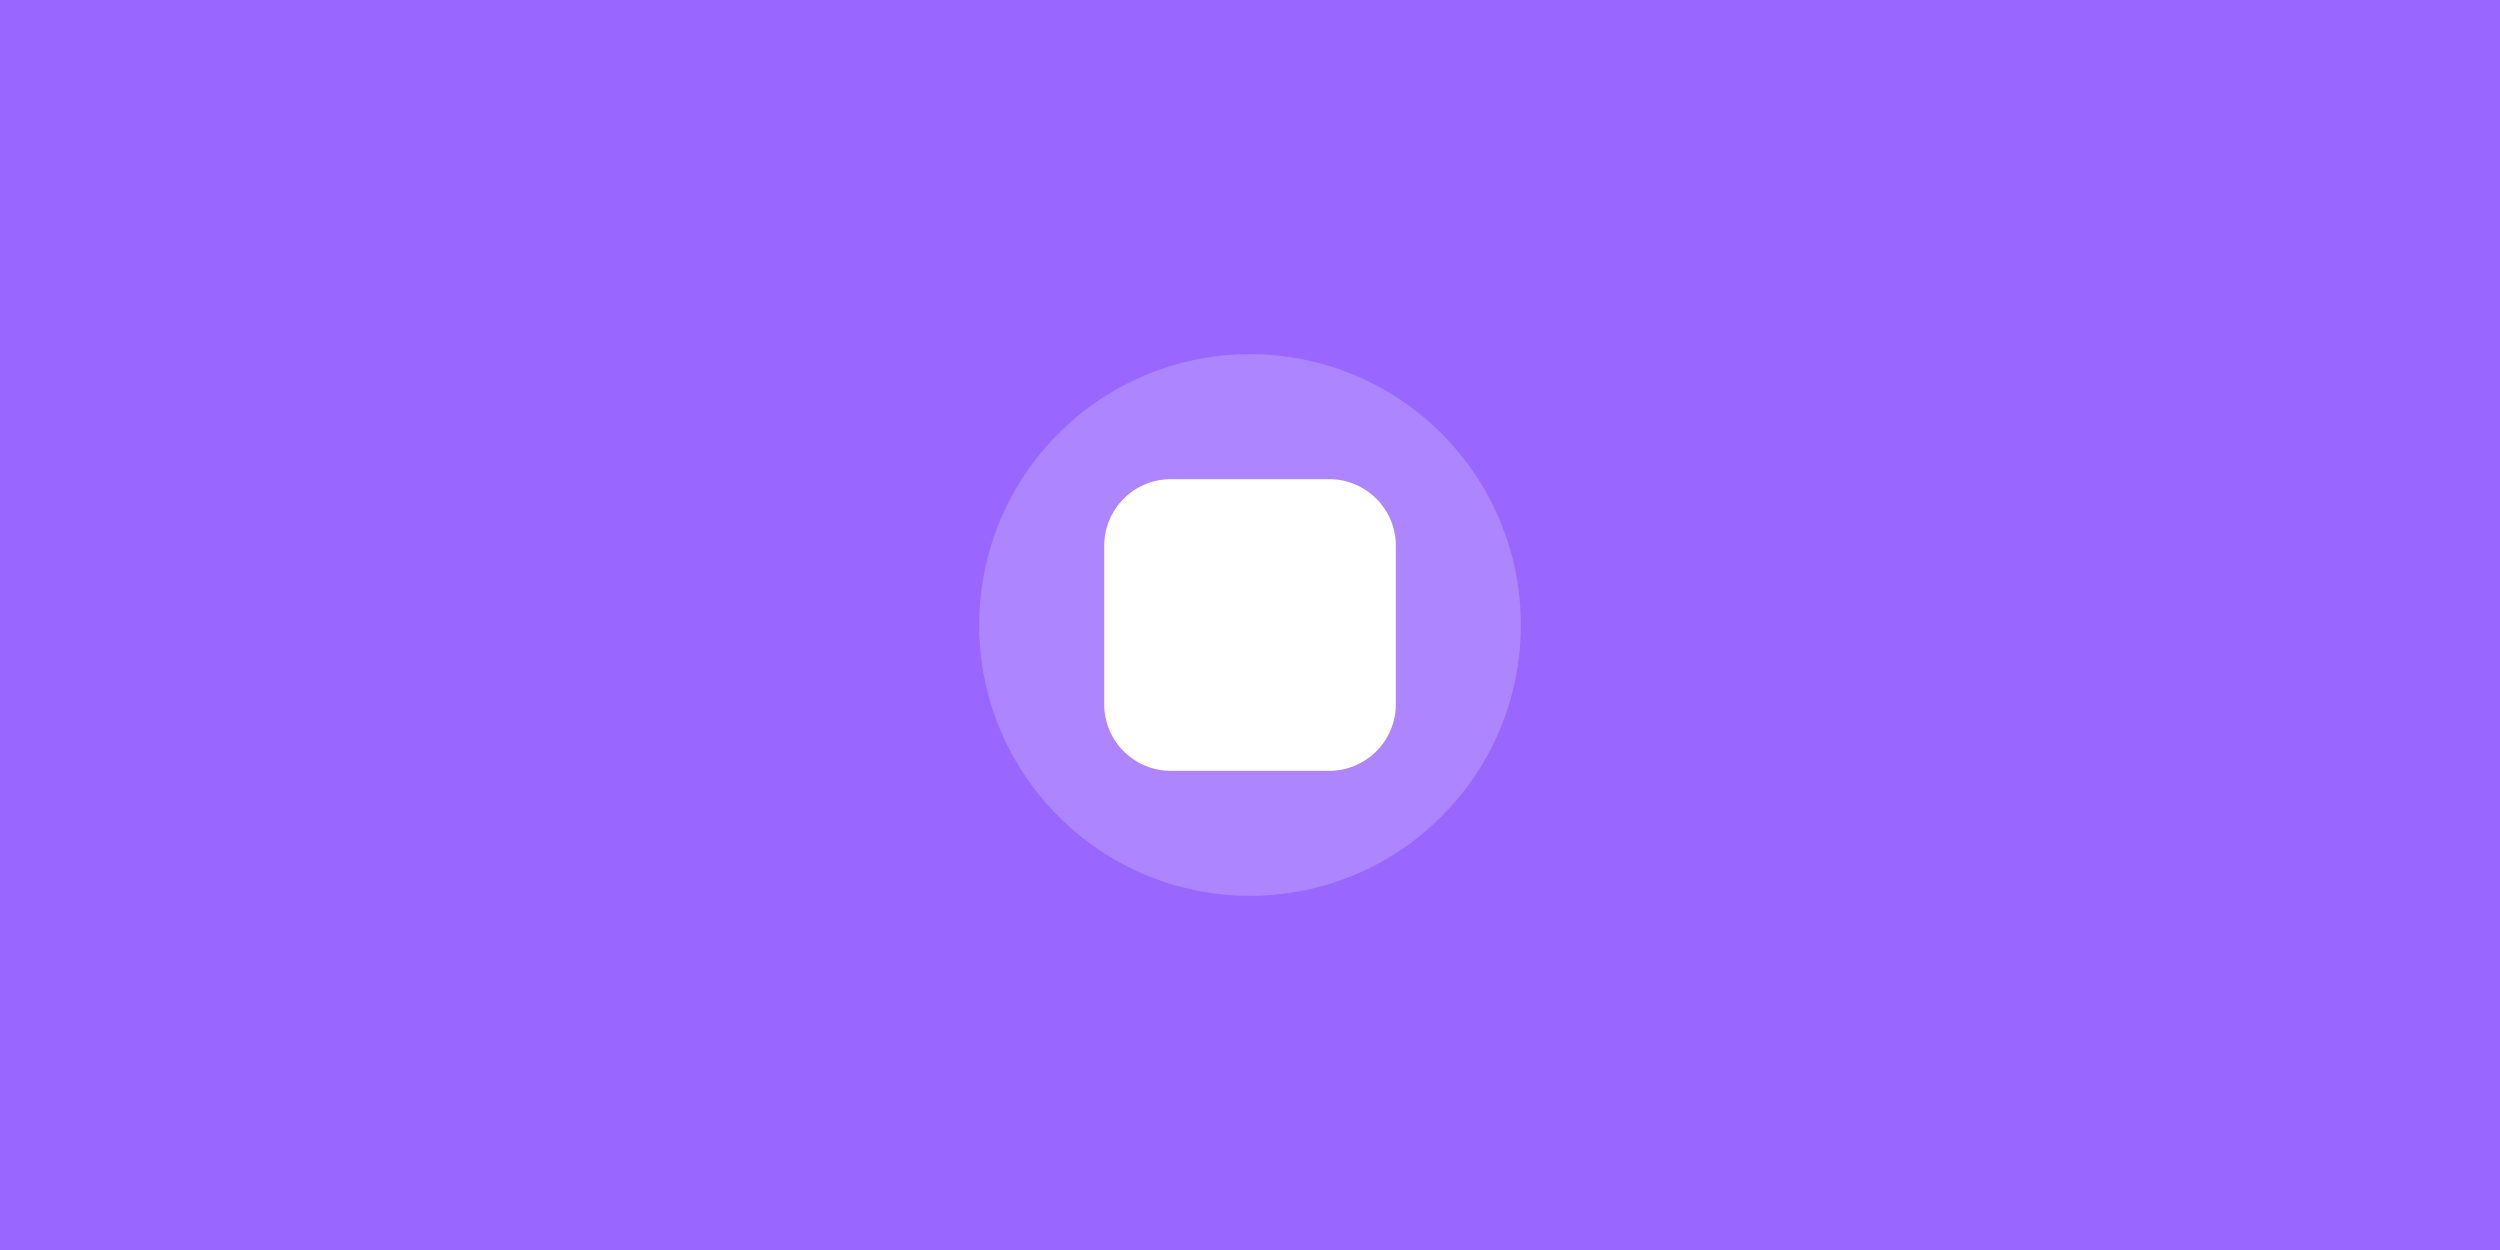
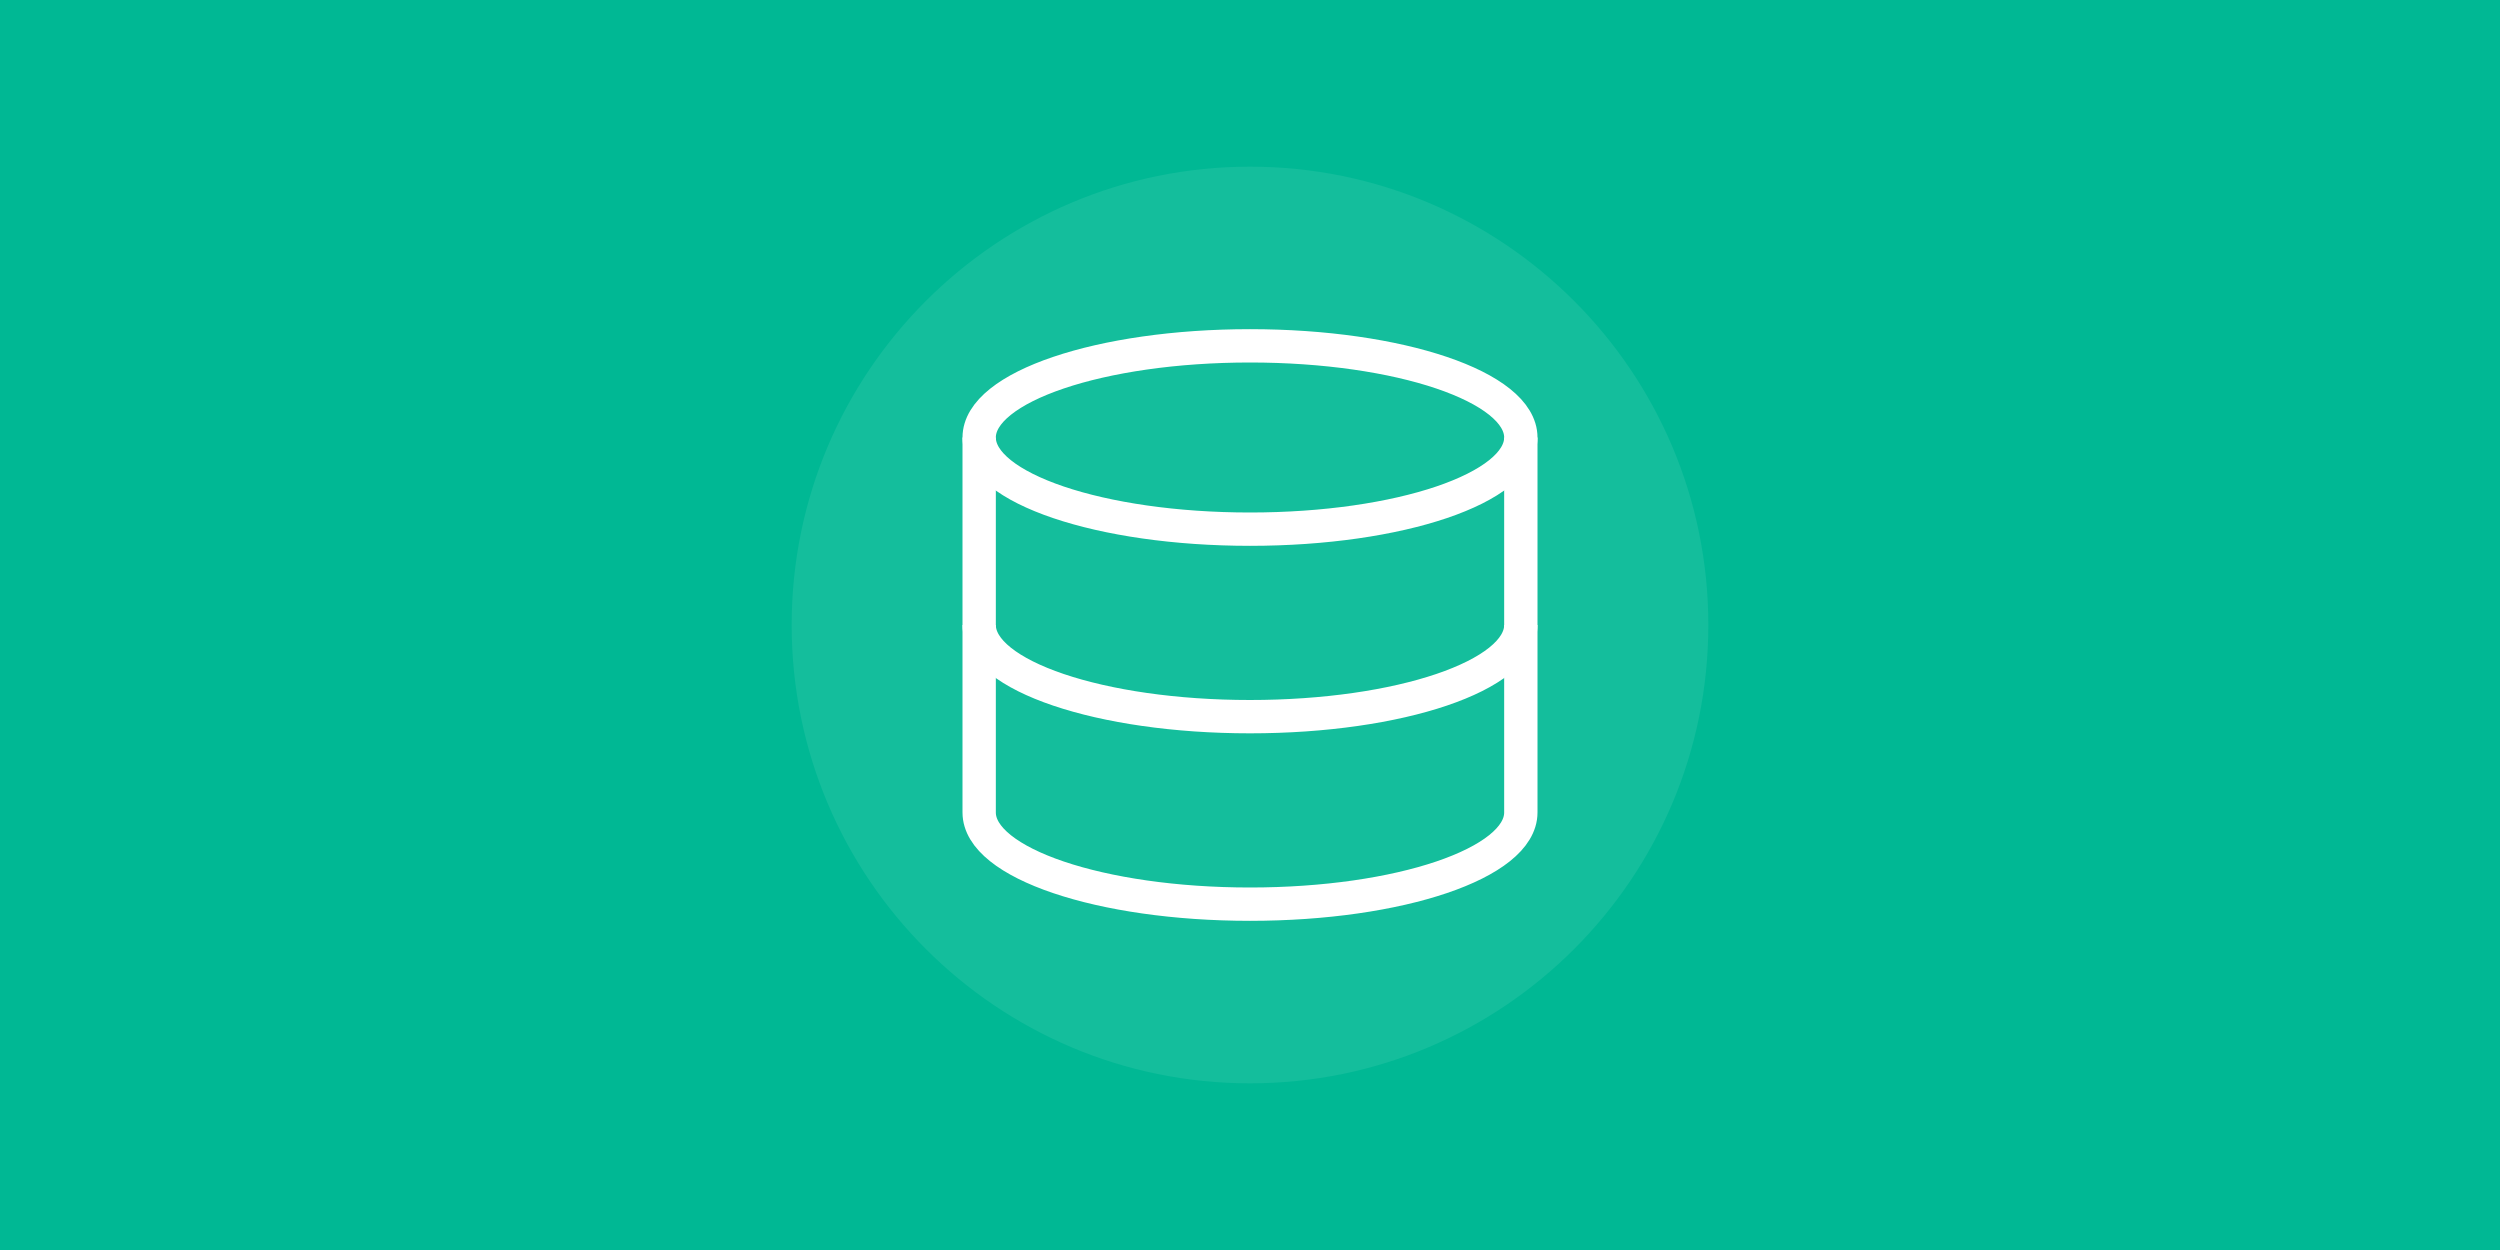
<svg xmlns="http://www.w3.org/2000/svg" width="600" height="300" viewBox="0 0 600 300">
-   <rect width="600" height="300" fill="#9966ff" />
-   <circle cx="300" cy="150" r="65" fill="#ffffff" fill-opacity="0.2" />
-   <rect x="265" y="115" width="70" height="70" rx="16" fill="#ffffff" />
+   <rect width="600" height="300" fill="#00b894" />
+   <circle cx="300" cy="150" r="110" fill="#ffffff" fill-opacity="0.08" />
+   <ellipse cx="300" cy="105" rx="65" ry="22" fill="none" stroke="#fff" stroke-width="8" />
+   <path d="M235,105 L235,195 A65,22 0 0,0 365,195 L365,105" fill="none" stroke="#fff" stroke-width="8" />
+   <path d="M235,150 A65,22 0 0,0 365,150" fill="none" stroke="#fff" stroke-width="8" />
</svg>
